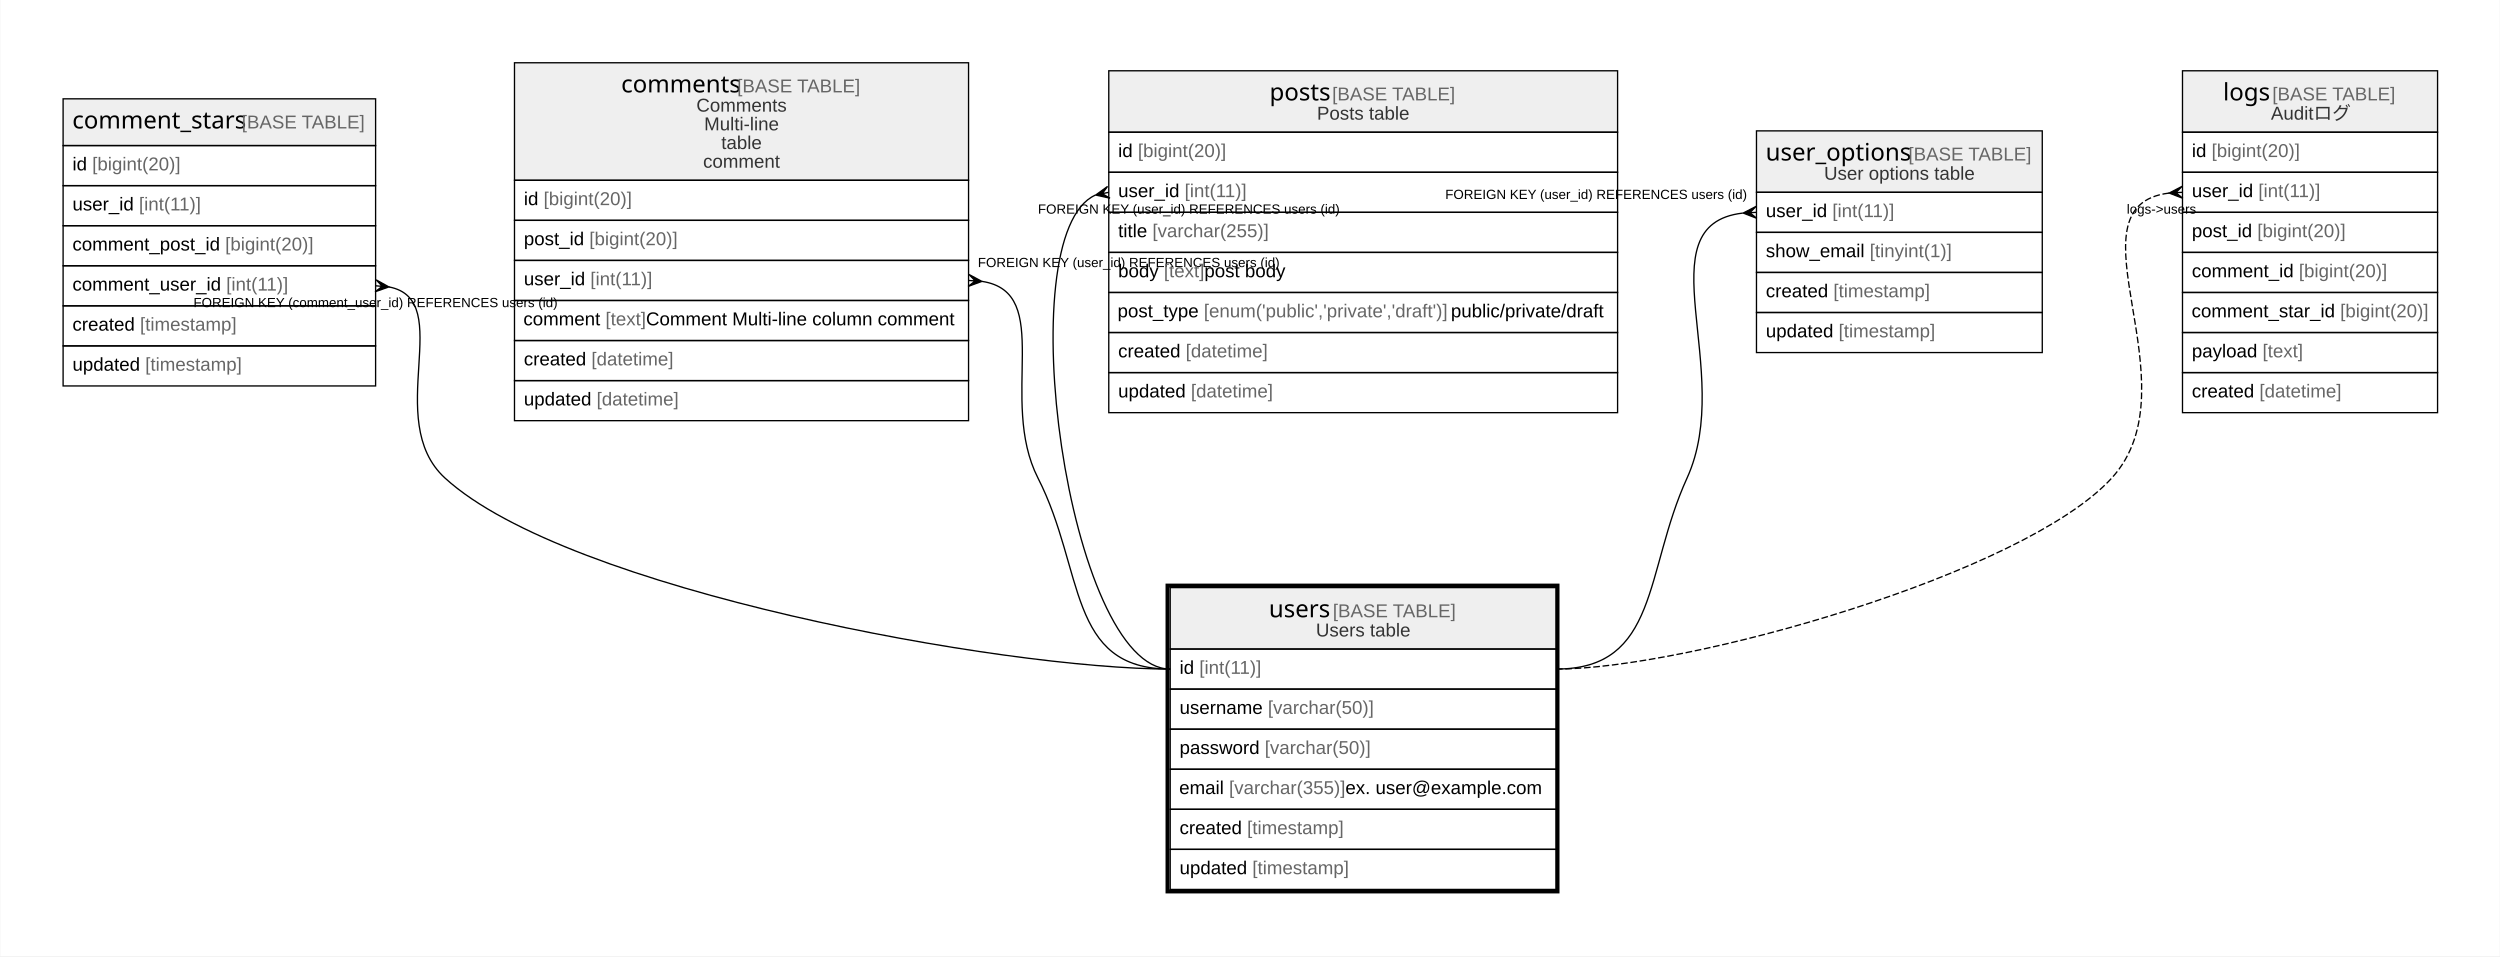
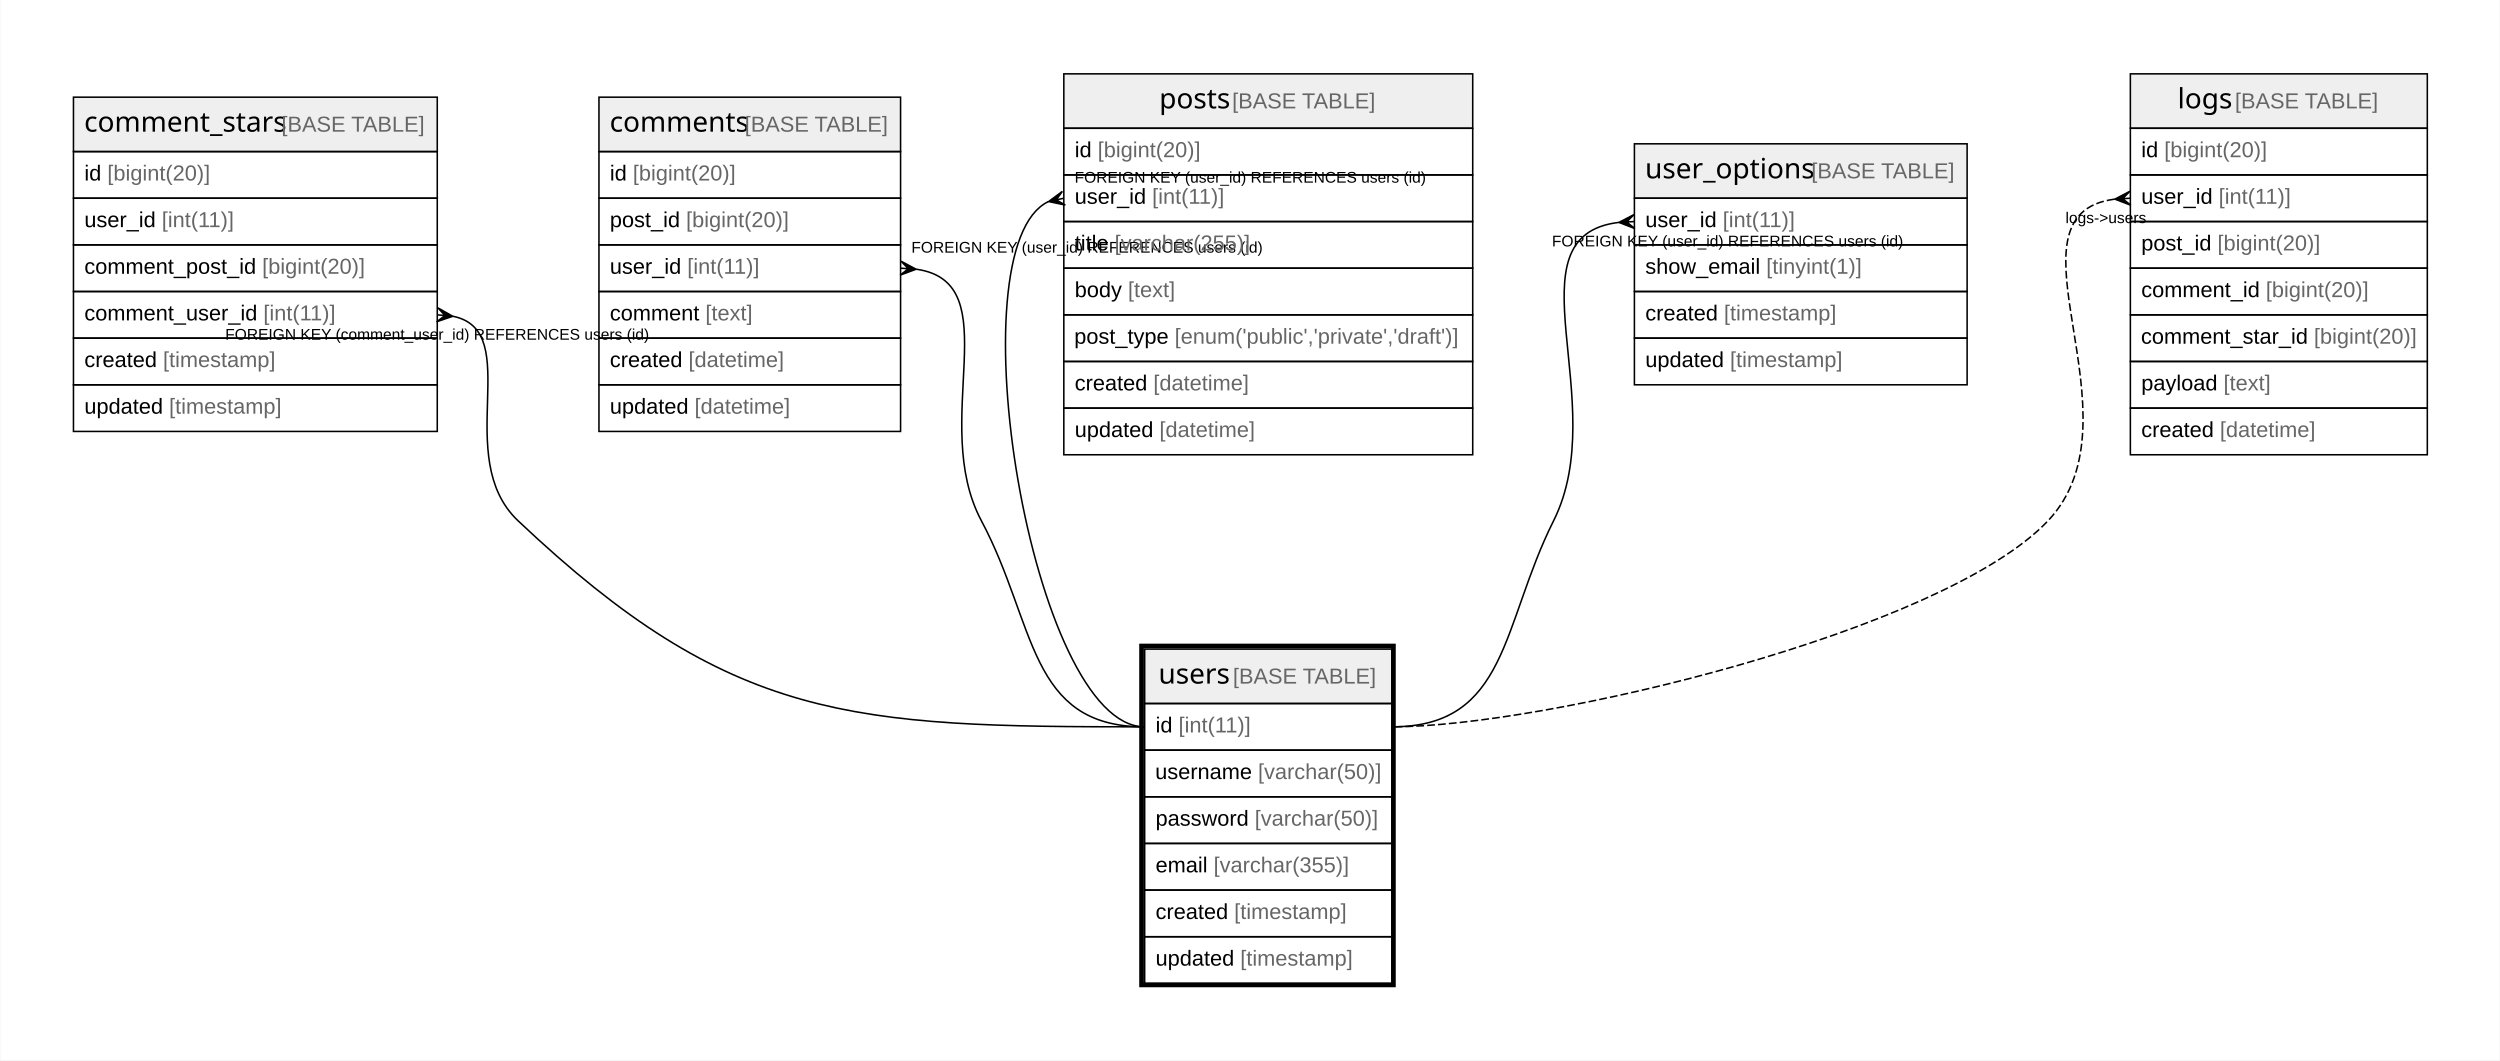
- <svg xmlns="http://www.w3.org/2000/svg" width="1872pt" height="716pt" viewBox="0.00 0.00 1871.50 716.00">
-   <g id="graph0" class="graph" transform="scale(1 1) rotate(0) translate(4 712)">
-     <polygon fill="#ffffff" stroke="transparent" points="-4,4 -4,-712 1867.5,-712 1867.5,4 -4,4" />
+ <svg xmlns="http://www.w3.org/2000/svg" width="1608pt" height="682pt" viewBox="0.00 0.00 1607.50 682.00">
+   <g id="graph0" class="graph" transform="scale(1 1) rotate(0) translate(4 678)">
+     <polygon fill="#ffffff" stroke="transparent" points="-4,4 -4,-678 1603.5,-678 1603.5,4 -4,4" />
    <g id="node1" class="node">
-       <polygon fill="#efefef" stroke="transparent" points="872,-226 872,-272 1161,-272 1161,-226 872,-226" />
-       <polygon fill="none" stroke="#000000" points="872,-226 872,-272 1161,-272 1161,-226 872,-226" />
-       <text text-anchor="start" x="945.871" y="-249.8" font-family="Arial Bold" font-size="18.00" fill="#000000">users</text>
-       <text text-anchor="start" x="989.875" y="-249.8" font-family="Arial" font-size="14.00" fill="#000000"> </text>
-       <text text-anchor="start" x="993.766" y="-249.8" font-family="Arial" font-size="14.00" fill="#666666">[BASE TABLE]</text>
-       <text text-anchor="start" x="981.107" y="-235.4" font-family="Arial" font-size="14.00" fill="#333333">Users table</text>
-       <polygon fill="none" stroke="#000000" points="872,-196 872,-226 1161,-226 1161,-196 872,-196" />
-       <text text-anchor="start" x="879" y="-207.4" font-family="Arial" font-size="14.00" fill="#000000">id </text>
-       <text text-anchor="start" x="893.78" y="-207.4" font-family="Arial" font-size="14.00" fill="#666666">[int(11)]</text>
-       <polygon fill="none" stroke="#000000" points="872,-166 872,-196 1161,-196 1161,-166 872,-166" />
-       <text text-anchor="start" x="879" y="-177.4" font-family="Arial" font-size="14.00" fill="#000000">username </text>
-       <text text-anchor="start" x="945.125" y="-177.4" font-family="Arial" font-size="14.00" fill="#666666">[varchar(50)]</text>
-       <polygon fill="none" stroke="#000000" points="872,-136 872,-166 1161,-166 1161,-136 872,-136" />
-       <text text-anchor="start" x="879" y="-147.4" font-family="Arial" font-size="14.00" fill="#000000">password </text>
-       <text text-anchor="start" x="942.788" y="-147.4" font-family="Arial" font-size="14.00" fill="#666666">[varchar(50)]</text>
-       <polygon fill="none" stroke="#000000" points="872,-106 872,-136 1161,-136 1161,-106 872,-106" />
-       <text text-anchor="start" x="878.716" y="-117.4" font-family="Arial" font-size="14.00" fill="#000000">email </text>
-       <text text-anchor="start" x="916.045" y="-117.4" font-family="Arial" font-size="14.00" fill="#666666">[varchar(355)]</text>
-       <text text-anchor="start" x="1003.164" y="-117.4" font-family="Arial" font-size="14.00" fill="#000000"> ex. user@example.com</text>
-       <polygon fill="none" stroke="#000000" points="872,-76 872,-106 1161,-106 1161,-76 872,-76" />
-       <text text-anchor="start" x="879" y="-87.4" font-family="Arial" font-size="14.00" fill="#000000">created </text>
-       <text text-anchor="start" x="929.572" y="-87.4" font-family="Arial" font-size="14.00" fill="#666666">[timestamp]</text>
-       <polygon fill="none" stroke="#000000" points="872,-46 872,-76 1161,-76 1161,-46 872,-46" />
-       <text text-anchor="start" x="879" y="-57.4" font-family="Arial" font-size="14.00" fill="#000000">updated </text>
-       <text text-anchor="start" x="933.477" y="-57.4" font-family="Arial" font-size="14.00" fill="#666666">[timestamp]</text>
-       <polygon fill="none" stroke="#000000" stroke-width="3" points="870,-44.5 870,-273.5 1162,-273.5 1162,-44.5 870,-44.5" />
+       <polygon fill="#efefef" stroke="transparent" points="732,-225.5 732,-260.5 891,-260.5 891,-225.5 732,-225.5" />
+       <polygon fill="none" stroke="#000000" points="732,-225.5 732,-260.5 891,-260.5 891,-225.5 732,-225.5" />
+       <text text-anchor="start" x="740.871" y="-238.3" font-family="Arial Bold" font-size="18.00" fill="#000000">users</text>
+       <text text-anchor="start" x="784.875" y="-238.3" font-family="Arial" font-size="14.00" fill="#000000"> </text>
+       <text text-anchor="start" x="788.766" y="-238.3" font-family="Arial" font-size="14.00" fill="#666666">[BASE TABLE]</text>
+       <polygon fill="none" stroke="#000000" points="732,-195.5 732,-225.5 891,-225.5 891,-195.5 732,-195.5" />
+       <text text-anchor="start" x="739" y="-206.9" font-family="Arial" font-size="14.00" fill="#000000">id </text>
+       <text text-anchor="start" x="753.78" y="-206.9" font-family="Arial" font-size="14.00" fill="#666666">[int(11)]</text>
+       <polygon fill="none" stroke="#000000" points="732,-165.5 732,-195.5 891,-195.5 891,-165.5 732,-165.5" />
+       <text text-anchor="start" x="738.769" y="-176.9" font-family="Arial" font-size="14.00" fill="#000000">username </text>
+       <text text-anchor="start" x="804.894" y="-176.9" font-family="Arial" font-size="14.00" fill="#666666">[varchar(50)]</text>
+       <polygon fill="none" stroke="#000000" points="732,-135.5 732,-165.5 891,-165.5 891,-135.5 732,-135.5" />
+       <text text-anchor="start" x="739" y="-146.9" font-family="Arial" font-size="14.00" fill="#000000">password </text>
+       <text text-anchor="start" x="802.788" y="-146.9" font-family="Arial" font-size="14.00" fill="#666666">[varchar(50)]</text>
+       <polygon fill="none" stroke="#000000" points="732,-105.5 732,-135.5 891,-135.5 891,-105.5 732,-105.5" />
+       <text text-anchor="start" x="739" y="-116.9" font-family="Arial" font-size="14.00" fill="#000000">email </text>
+       <text text-anchor="start" x="776.33" y="-116.9" font-family="Arial" font-size="14.00" fill="#666666">[varchar(355)]</text>
+       <polygon fill="none" stroke="#000000" points="732,-75.5 732,-105.5 891,-105.5 891,-75.5 732,-75.5" />
+       <text text-anchor="start" x="739" y="-86.9" font-family="Arial" font-size="14.00" fill="#000000">created </text>
+       <text text-anchor="start" x="789.572" y="-86.9" font-family="Arial" font-size="14.00" fill="#666666">[timestamp]</text>
+       <polygon fill="none" stroke="#000000" points="732,-45.5 732,-75.5 891,-75.5 891,-45.5 732,-45.5" />
+       <text text-anchor="start" x="739" y="-56.9" font-family="Arial" font-size="14.00" fill="#000000">updated </text>
+       <text text-anchor="start" x="793.477" y="-56.9" font-family="Arial" font-size="14.00" fill="#666666">[timestamp]</text>
+       <polygon fill="none" stroke="#000000" stroke-width="3" points="730,-44.5 730,-262.5 892,-262.5 892,-44.5 730,-44.5" />
    </g>
    <g id="node2" class="node">
-       <polygon fill="#efefef" stroke="transparent" points="43,-603 43,-638 277,-638 277,-603 43,-603" />
-       <polygon fill="none" stroke="#000000" points="43,-603 43,-638 277,-638 277,-603 43,-603" />
-       <text text-anchor="start" x="49.867" y="-615.8" font-family="Arial Bold" font-size="18.00" fill="#000000">comment_stars</text>
-       <text text-anchor="start" x="172.879" y="-615.8" font-family="Arial" font-size="14.00" fill="#000000"> </text>
-       <text text-anchor="start" x="176.77" y="-615.8" font-family="Arial" font-size="14.00" fill="#666666">[BASE TABLE]</text>
-       <polygon fill="none" stroke="#000000" points="43,-573 43,-603 277,-603 277,-573 43,-573" />
-       <text text-anchor="start" x="50" y="-584.4" font-family="Arial" font-size="14.00" fill="#000000">id </text>
-       <text text-anchor="start" x="64.78" y="-584.4" font-family="Arial" font-size="14.00" fill="#666666">[bigint(20)]</text>
-       <polygon fill="none" stroke="#000000" points="43,-543 43,-573 277,-573 277,-543 43,-543" />
-       <text text-anchor="start" x="50" y="-554.4" font-family="Arial" font-size="14.00" fill="#000000">user_id </text>
-       <text text-anchor="start" x="99.788" y="-554.4" font-family="Arial" font-size="14.00" fill="#666666">[int(11)]</text>
-       <polygon fill="none" stroke="#000000" points="43,-513 43,-543 277,-543 277,-513 43,-513" />
-       <text text-anchor="start" x="50" y="-524.4" font-family="Arial" font-size="14.00" fill="#000000">comment_post_id </text>
-       <text text-anchor="start" x="164.36" y="-524.4" font-family="Arial" font-size="14.00" fill="#666666">[bigint(20)]</text>
-       <polygon fill="none" stroke="#000000" points="43,-483 43,-513 277,-513 277,-483 43,-483" />
-       <text text-anchor="start" x="50" y="-494.4" font-family="Arial" font-size="14.00" fill="#000000">comment_user_id </text>
-       <text text-anchor="start" x="165.13" y="-494.4" font-family="Arial" font-size="14.00" fill="#666666">[int(11)]</text>
-       <polygon fill="none" stroke="#000000" points="43,-453 43,-483 277,-483 277,-453 43,-453" />
-       <text text-anchor="start" x="50" y="-464.4" font-family="Arial" font-size="14.00" fill="#000000">created </text>
-       <text text-anchor="start" x="100.572" y="-464.4" font-family="Arial" font-size="14.00" fill="#666666">[timestamp]</text>
-       <polygon fill="none" stroke="#000000" points="43,-423 43,-453 277,-453 277,-423 43,-423" />
-       <text text-anchor="start" x="50" y="-434.4" font-family="Arial" font-size="14.00" fill="#000000">updated </text>
-       <text text-anchor="start" x="104.477" y="-434.4" font-family="Arial" font-size="14.00" fill="#666666">[timestamp]</text>
+       <polygon fill="#efefef" stroke="transparent" points="43,-580.5 43,-615.5 277,-615.5 277,-580.5 43,-580.5" />
+       <polygon fill="none" stroke="#000000" points="43,-580.5 43,-615.5 277,-615.5 277,-580.5 43,-580.5" />
+       <text text-anchor="start" x="49.867" y="-593.3" font-family="Arial Bold" font-size="18.00" fill="#000000">comment_stars</text>
+       <text text-anchor="start" x="172.879" y="-593.3" font-family="Arial" font-size="14.00" fill="#000000"> </text>
+       <text text-anchor="start" x="176.77" y="-593.3" font-family="Arial" font-size="14.00" fill="#666666">[BASE TABLE]</text>
+       <polygon fill="none" stroke="#000000" points="43,-550.5 43,-580.5 277,-580.5 277,-550.5 43,-550.5" />
+       <text text-anchor="start" x="50" y="-561.9" font-family="Arial" font-size="14.00" fill="#000000">id </text>
+       <text text-anchor="start" x="64.78" y="-561.9" font-family="Arial" font-size="14.00" fill="#666666">[bigint(20)]</text>
+       <polygon fill="none" stroke="#000000" points="43,-520.5 43,-550.5 277,-550.5 277,-520.5 43,-520.5" />
+       <text text-anchor="start" x="50" y="-531.9" font-family="Arial" font-size="14.00" fill="#000000">user_id </text>
+       <text text-anchor="start" x="99.788" y="-531.9" font-family="Arial" font-size="14.00" fill="#666666">[int(11)]</text>
+       <polygon fill="none" stroke="#000000" points="43,-490.5 43,-520.5 277,-520.5 277,-490.5 43,-490.5" />
+       <text text-anchor="start" x="50" y="-501.9" font-family="Arial" font-size="14.00" fill="#000000">comment_post_id </text>
+       <text text-anchor="start" x="164.36" y="-501.9" font-family="Arial" font-size="14.00" fill="#666666">[bigint(20)]</text>
+       <polygon fill="none" stroke="#000000" points="43,-460.5 43,-490.5 277,-490.5 277,-460.5 43,-460.5" />
+       <text text-anchor="start" x="50" y="-471.9" font-family="Arial" font-size="14.00" fill="#000000">comment_user_id </text>
+       <text text-anchor="start" x="165.13" y="-471.9" font-family="Arial" font-size="14.00" fill="#666666">[int(11)]</text>
+       <polygon fill="none" stroke="#000000" points="43,-430.5 43,-460.5 277,-460.5 277,-430.5 43,-430.5" />
+       <text text-anchor="start" x="50" y="-441.9" font-family="Arial" font-size="14.00" fill="#000000">created </text>
+       <text text-anchor="start" x="100.572" y="-441.9" font-family="Arial" font-size="14.00" fill="#666666">[timestamp]</text>
+       <polygon fill="none" stroke="#000000" points="43,-400.5 43,-430.5 277,-430.5 277,-400.5 43,-400.5" />
+       <text text-anchor="start" x="50" y="-411.9" font-family="Arial" font-size="14.00" fill="#000000">updated </text>
+       <text text-anchor="start" x="104.477" y="-411.9" font-family="Arial" font-size="14.00" fill="#666666">[timestamp]</text>
    </g>
    <g id="edge1" class="edge">
-       <path fill="none" stroke="#000000" d="M287,-497.145C338.147,-487.429 281.537,-397.415 329,-354 421.073,-269.781 747.219,-211 872,-211" />
-       <polygon fill="#000000" stroke="#000000" points="286.964,-497.148 276.616,-493.516 281.982,-497.574 277,-498 277,-498 277,-498 281.982,-497.574 277.384,-502.484 286.964,-497.148 286.964,-497.148" />
-       <text text-anchor="start" x="140.608" y="-482" font-family="Arial" font-size="10.00" fill="#000000">FOREIGN KEY (comment_user_id) REFERENCES users (id)</text>
+       <path fill="none" stroke="#000000" d="M287.215,-474.551C333.709,-464.884 285.809,-383.824 329,-343 466.022,-213.487 543.456,-210.5 732,-210.5" />
+       <polygon fill="#000000" stroke="#000000" points="286.957,-474.575 276.584,-471.019 281.978,-475.037 277,-475.5 277,-475.5 277,-475.5 281.978,-475.037 277.416,-479.981 286.957,-474.575 286.957,-474.575" />
+       <text text-anchor="start" x="140.608" y="-459.5" font-family="Arial" font-size="10.00" fill="#000000">FOREIGN KEY (comment_user_id) REFERENCES users (id)</text>
    </g>
    <g id="node3" class="node">
-       <polygon fill="#efefef" stroke="transparent" points="381,-577 381,-665 721,-665 721,-577 381,-577" />
-       <polygon fill="none" stroke="#000000" points="381,-577 381,-665 721,-665 721,-577 381,-577" />
-       <text text-anchor="start" x="460.87" y="-642.8" font-family="Arial Bold" font-size="18.00" fill="#000000">comments</text>
-       <text text-anchor="start" x="543.876" y="-642.8" font-family="Arial" font-size="14.00" fill="#000000"> </text>
-       <text text-anchor="start" x="547.766" y="-642.8" font-family="Arial" font-size="14.00" fill="#666666">[BASE TABLE]</text>
-       <text text-anchor="start" x="517.167" y="-628.4" font-family="Arial" font-size="14.00" fill="#333333">Comments</text>
-       <text text-anchor="start" x="523.007" y="-614.4" font-family="Arial" font-size="14.00" fill="#333333">Multi-line</text>
-       <text text-anchor="start" x="535.827" y="-600.4" font-family="Arial" font-size="14.00" fill="#333333">table</text>
-       <text text-anchor="start" x="522.22" y="-586.4" font-family="Arial" font-size="14.00" fill="#333333">comment</text>
-       <polygon fill="none" stroke="#000000" points="381,-547 381,-577 721,-577 721,-547 381,-547" />
-       <text text-anchor="start" x="388" y="-558.4" font-family="Arial" font-size="14.00" fill="#000000">id </text>
-       <text text-anchor="start" x="402.78" y="-558.4" font-family="Arial" font-size="14.00" fill="#666666">[bigint(20)]</text>
-       <polygon fill="none" stroke="#000000" points="381,-517 381,-547 721,-547 721,-517 381,-517" />
-       <text text-anchor="start" x="388" y="-528.4" font-family="Arial" font-size="14.00" fill="#000000">post_id </text>
-       <text text-anchor="start" x="437.018" y="-528.4" font-family="Arial" font-size="14.00" fill="#666666">[bigint(20)]</text>
-       <polygon fill="none" stroke="#000000" points="381,-487 381,-517 721,-517 721,-487 381,-487" />
-       <text text-anchor="start" x="388" y="-498.4" font-family="Arial" font-size="14.00" fill="#000000">user_id </text>
-       <text text-anchor="start" x="437.788" y="-498.4" font-family="Arial" font-size="14.00" fill="#666666">[int(11)]</text>
-       <polygon fill="none" stroke="#000000" points="381,-457 381,-487 721,-487 721,-457 381,-457" />
-       <text text-anchor="start" x="387.658" y="-468.4" font-family="Arial" font-size="14.00" fill="#000000">comment </text>
-       <text text-anchor="start" x="449.108" y="-468.4" font-family="Arial" font-size="14.00" fill="#666666">[text]</text>
-       <text text-anchor="start" x="479.453" y="-468.4" font-family="Arial" font-size="14.00" fill="#000000"> Comment Multi-line column comment</text>
-       <polygon fill="none" stroke="#000000" points="381,-427 381,-457 721,-457 721,-427 381,-427" />
-       <text text-anchor="start" x="388" y="-438.4" font-family="Arial" font-size="14.00" fill="#000000">created </text>
-       <text text-anchor="start" x="438.572" y="-438.4" font-family="Arial" font-size="14.00" fill="#666666">[datetime]</text>
-       <polygon fill="none" stroke="#000000" points="381,-397 381,-427 721,-427 721,-397 381,-397" />
-       <text text-anchor="start" x="388" y="-408.4" font-family="Arial" font-size="14.00" fill="#000000">updated </text>
-       <text text-anchor="start" x="442.477" y="-408.4" font-family="Arial" font-size="14.00" fill="#666666">[datetime]</text>
+       <polygon fill="#efefef" stroke="transparent" points="381,-580.5 381,-615.5 575,-615.5 575,-580.5 381,-580.5" />
+       <polygon fill="none" stroke="#000000" points="381,-580.5 381,-615.5 575,-615.5 575,-580.5 381,-580.5" />
+       <text text-anchor="start" x="387.87" y="-593.3" font-family="Arial Bold" font-size="18.00" fill="#000000">comments</text>
+       <text text-anchor="start" x="470.876" y="-593.3" font-family="Arial" font-size="14.00" fill="#000000"> </text>
+       <text text-anchor="start" x="474.766" y="-593.3" font-family="Arial" font-size="14.00" fill="#666666">[BASE TABLE]</text>
+       <polygon fill="none" stroke="#000000" points="381,-550.5 381,-580.5 575,-580.5 575,-550.5 381,-550.5" />
+       <text text-anchor="start" x="388" y="-561.9" font-family="Arial" font-size="14.00" fill="#000000">id </text>
+       <text text-anchor="start" x="402.78" y="-561.9" font-family="Arial" font-size="14.00" fill="#666666">[bigint(20)]</text>
+       <polygon fill="none" stroke="#000000" points="381,-520.5 381,-550.5 575,-550.5 575,-520.5 381,-520.5" />
+       <text text-anchor="start" x="388" y="-531.9" font-family="Arial" font-size="14.00" fill="#000000">post_id </text>
+       <text text-anchor="start" x="437.018" y="-531.9" font-family="Arial" font-size="14.00" fill="#666666">[bigint(20)]</text>
+       <polygon fill="none" stroke="#000000" points="381,-490.5 381,-520.5 575,-520.5 575,-490.5 381,-490.5" />
+       <text text-anchor="start" x="388" y="-501.9" font-family="Arial" font-size="14.00" fill="#000000">user_id </text>
+       <text text-anchor="start" x="437.788" y="-501.9" font-family="Arial" font-size="14.00" fill="#666666">[int(11)]</text>
+       <polygon fill="none" stroke="#000000" points="381,-460.5 381,-490.5 575,-490.5 575,-460.5 381,-460.5" />
+       <text text-anchor="start" x="388" y="-471.9" font-family="Arial" font-size="14.00" fill="#000000">comment </text>
+       <text text-anchor="start" x="449.45" y="-471.9" font-family="Arial" font-size="14.00" fill="#666666">[text]</text>
+       <polygon fill="none" stroke="#000000" points="381,-430.5 381,-460.5 575,-460.5 575,-430.5 381,-430.5" />
+       <text text-anchor="start" x="388" y="-441.9" font-family="Arial" font-size="14.00" fill="#000000">created </text>
+       <text text-anchor="start" x="438.572" y="-441.9" font-family="Arial" font-size="14.00" fill="#666666">[datetime]</text>
+       <polygon fill="none" stroke="#000000" points="381,-400.5 381,-430.5 575,-430.5 575,-400.5 381,-400.5" />
+       <text text-anchor="start" x="388" y="-411.9" font-family="Arial" font-size="14.00" fill="#000000">updated </text>
+       <text text-anchor="start" x="442.477" y="-411.9" font-family="Arial" font-size="14.00" fill="#666666">[datetime]</text>
    </g>
    <g id="edge2" class="edge">
-       <path fill="none" stroke="#000000" d="M731.065,-501.3C785.735,-493.007 742.989,-412.831 773,-354 808.126,-285.142 794.7,-211 872,-211" />
-       <polygon fill="#000000" stroke="#000000" points="730.976,-501.306 720.688,-497.511 725.988,-501.653 721,-502 721,-502 721,-502 725.988,-501.653 721.312,-506.489 730.976,-501.306 730.976,-501.306" />
-       <text text-anchor="start" x="727.945" y="-512" font-family="Arial" font-size="10.00" fill="#000000">FOREIGN KEY (user_id) REFERENCES users (id)</text>
+       <path fill="none" stroke="#000000" d="M585.167,-504.831C645.245,-496.233 593.061,-406.643 627,-343 662.356,-276.7 656.862,-210.5 732,-210.5" />
+       <polygon fill="#000000" stroke="#000000" points="584.978,-504.843 574.704,-501.01 579.989,-505.171 575,-505.5 575,-505.5 575,-505.5 579.989,-505.171 575.296,-509.99 584.978,-504.843 584.978,-504.843" />
+       <text text-anchor="start" x="581.945" y="-515.5" font-family="Arial" font-size="10.00" fill="#000000">FOREIGN KEY (user_id) REFERENCES users (id)</text>
    </g>
    <g id="node4" class="node">
-       <polygon fill="#efefef" stroke="transparent" points="826,-613 826,-659 1207,-659 1207,-613 826,-613" />
-       <polygon fill="none" stroke="#000000" points="826,-613 826,-659 1207,-659 1207,-613 826,-613" />
-       <text text-anchor="start" x="946.366" y="-636.8" font-family="Arial Bold" font-size="18.00" fill="#000000">posts</text>
-       <text text-anchor="start" x="989.38" y="-636.8" font-family="Arial" font-size="14.00" fill="#000000"> </text>
-       <text text-anchor="start" x="993.271" y="-636.8" font-family="Arial" font-size="14.00" fill="#666666">[BASE TABLE]</text>
-       <text text-anchor="start" x="981.877" y="-622.4" font-family="Arial" font-size="14.00" fill="#333333">Posts table</text>
-       <polygon fill="none" stroke="#000000" points="826,-583 826,-613 1207,-613 1207,-583 826,-583" />
-       <text text-anchor="start" x="833" y="-594.4" font-family="Arial" font-size="14.00" fill="#000000">id </text>
-       <text text-anchor="start" x="847.78" y="-594.4" font-family="Arial" font-size="14.00" fill="#666666">[bigint(20)]</text>
-       <polygon fill="none" stroke="#000000" points="826,-553 826,-583 1207,-583 1207,-553 826,-553" />
-       <text text-anchor="start" x="833" y="-564.4" font-family="Arial" font-size="14.00" fill="#000000">user_id </text>
-       <text text-anchor="start" x="882.788" y="-564.4" font-family="Arial" font-size="14.00" fill="#666666">[int(11)]</text>
-       <polygon fill="none" stroke="#000000" points="826,-523 826,-553 1207,-553 1207,-523 826,-523" />
-       <text text-anchor="start" x="833" y="-534.4" font-family="Arial" font-size="14.00" fill="#000000">title </text>
-       <text text-anchor="start" x="858.668" y="-534.4" font-family="Arial" font-size="14.00" fill="#666666">[varchar(255)]</text>
-       <polygon fill="none" stroke="#000000" points="826,-493 826,-523 1207,-523 1207,-493 826,-493" />
-       <text text-anchor="start" x="833" y="-504.4" font-family="Arial" font-size="14.00" fill="#000000">body </text>
-       <text text-anchor="start" x="867.238" y="-504.4" font-family="Arial" font-size="14.00" fill="#666666">[text]</text>
-       <text text-anchor="start" x="897.583" y="-504.4" font-family="Arial" font-size="14.00" fill="#000000"> post body</text>
-       <polygon fill="none" stroke="#000000" points="826,-463 826,-493 1207,-493 1207,-463 826,-463" />
-       <text text-anchor="start" x="832.574" y="-474.4" font-family="Arial" font-size="14.00" fill="#000000">post_type </text>
-       <text text-anchor="start" x="897.159" y="-474.4" font-family="Arial" font-size="14.00" fill="#666666">[enum('public','private','draft')]</text>
-       <text text-anchor="start" x="1082.18" y="-474.4" font-family="Arial" font-size="14.00" fill="#000000"> public/private/draft</text>
-       <polygon fill="none" stroke="#000000" points="826,-433 826,-463 1207,-463 1207,-433 826,-433" />
-       <text text-anchor="start" x="833" y="-444.4" font-family="Arial" font-size="14.00" fill="#000000">created </text>
-       <text text-anchor="start" x="883.572" y="-444.4" font-family="Arial" font-size="14.00" fill="#666666">[datetime]</text>
-       <polygon fill="none" stroke="#000000" points="826,-403 826,-433 1207,-433 1207,-403 826,-403" />
-       <text text-anchor="start" x="833" y="-414.4" font-family="Arial" font-size="14.00" fill="#000000">updated </text>
-       <text text-anchor="start" x="887.477" y="-414.4" font-family="Arial" font-size="14.00" fill="#666666">[datetime]</text>
+       <polygon fill="#efefef" stroke="transparent" points="680,-595.5 680,-630.5 943,-630.5 943,-595.5 680,-595.5" />
+       <polygon fill="none" stroke="#000000" points="680,-595.5 680,-630.5 943,-630.5 943,-595.5 680,-595.5" />
+       <text text-anchor="start" x="741.366" y="-608.3" font-family="Arial Bold" font-size="18.00" fill="#000000">posts</text>
+       <text text-anchor="start" x="784.38" y="-608.3" font-family="Arial" font-size="14.00" fill="#000000"> </text>
+       <text text-anchor="start" x="788.271" y="-608.3" font-family="Arial" font-size="14.00" fill="#666666">[BASE TABLE]</text>
+       <polygon fill="none" stroke="#000000" points="680,-565.5 680,-595.5 943,-595.5 943,-565.5 680,-565.5" />
+       <text text-anchor="start" x="687" y="-576.9" font-family="Arial" font-size="14.00" fill="#000000">id </text>
+       <text text-anchor="start" x="701.78" y="-576.9" font-family="Arial" font-size="14.00" fill="#666666">[bigint(20)]</text>
+       <polygon fill="none" stroke="#000000" points="680,-535.5 680,-565.5 943,-565.5 943,-535.5 680,-535.5" />
+       <text text-anchor="start" x="687" y="-546.9" font-family="Arial" font-size="14.00" fill="#000000">user_id </text>
+       <text text-anchor="start" x="736.788" y="-546.9" font-family="Arial" font-size="14.00" fill="#666666">[int(11)]</text>
+       <polygon fill="none" stroke="#000000" points="680,-505.5 680,-535.5 943,-535.5 943,-505.5 680,-505.5" />
+       <text text-anchor="start" x="687" y="-516.9" font-family="Arial" font-size="14.00" fill="#000000">title </text>
+       <text text-anchor="start" x="712.668" y="-516.9" font-family="Arial" font-size="14.00" fill="#666666">[varchar(255)]</text>
+       <polygon fill="none" stroke="#000000" points="680,-475.5 680,-505.5 943,-505.5 943,-475.5 680,-475.5" />
+       <text text-anchor="start" x="687" y="-486.9" font-family="Arial" font-size="14.00" fill="#000000">body </text>
+       <text text-anchor="start" x="721.238" y="-486.9" font-family="Arial" font-size="14.00" fill="#666666">[text]</text>
+       <polygon fill="none" stroke="#000000" points="680,-445.5 680,-475.5 943,-475.5 943,-445.5 680,-445.5" />
+       <text text-anchor="start" x="686.697" y="-456.9" font-family="Arial" font-size="14.00" fill="#000000">post_type </text>
+       <text text-anchor="start" x="751.282" y="-456.9" font-family="Arial" font-size="14.00" fill="#666666">[enum('public','private','draft')]</text>
+       <polygon fill="none" stroke="#000000" points="680,-415.5 680,-445.5 943,-445.5 943,-415.5 680,-415.5" />
+       <text text-anchor="start" x="687" y="-426.9" font-family="Arial" font-size="14.00" fill="#000000">created </text>
+       <text text-anchor="start" x="737.572" y="-426.9" font-family="Arial" font-size="14.00" fill="#666666">[datetime]</text>
+       <polygon fill="none" stroke="#000000" points="680,-385.5 680,-415.5 943,-415.5 943,-385.5 680,-385.5" />
+       <text text-anchor="start" x="687" y="-396.9" font-family="Arial" font-size="14.00" fill="#000000">updated </text>
+       <text text-anchor="start" x="741.477" y="-396.9" font-family="Arial" font-size="14.00" fill="#666666">[datetime]</text>
    </g>
    <g id="edge3" class="edge">
-       <path fill="none" stroke="#000000" d="M815.975,-565.904C750.212,-536.646 795.604,-211 872,-211" />
-       <polygon fill="#000000" stroke="#000000" points="816.212,-565.953 825.079,-572.405 821.106,-566.976 826,-568 826,-568 826,-568 821.106,-566.976 826.921,-563.595 816.212,-565.953 816.212,-565.953" />
-       <text text-anchor="start" x="772.945" y="-552" font-family="Arial" font-size="10.00" fill="#000000">FOREIGN KEY (user_id) REFERENCES users (id)</text>
+       <path fill="none" stroke="#000000" d="M670.087,-548.329C608.495,-519.372 659.149,-210.5 732,-210.5" />
+       <polygon fill="#000000" stroke="#000000" points="670.232,-548.36 679.037,-554.896 675.116,-549.43 680,-550.5 680,-550.5 680,-550.5 675.116,-549.43 680.963,-546.104 670.232,-548.36 670.232,-548.36" />
+       <text text-anchor="start" x="686.945" y="-560.5" font-family="Arial" font-size="10.00" fill="#000000">FOREIGN KEY (user_id) REFERENCES users (id)</text>
    </g>
    <g id="node5" class="node">
-       <polygon fill="#efefef" stroke="transparent" points="1311,-568 1311,-614 1525,-614 1525,-568 1311,-568" />
-       <polygon fill="none" stroke="#000000" points="1311,-568 1311,-614 1525,-614 1525,-568 1311,-568" />
-       <text text-anchor="start" x="1317.857" y="-591.8" font-family="Arial Bold" font-size="18.00" fill="#000000">user_options</text>
-       <text text-anchor="start" x="1420.889" y="-591.8" font-family="Arial" font-size="14.00" fill="#000000"> </text>
-       <text text-anchor="start" x="1424.78" y="-591.8" font-family="Arial" font-size="14.00" fill="#666666">[BASE TABLE]</text>
-       <text text-anchor="start" x="1361.598" y="-577.4" font-family="Arial" font-size="14.00" fill="#333333">User options table</text>
-       <polygon fill="none" stroke="#000000" points="1311,-538 1311,-568 1525,-568 1525,-538 1311,-538" />
-       <text text-anchor="start" x="1318" y="-549.4" font-family="Arial" font-size="14.00" fill="#000000">user_id </text>
-       <text text-anchor="start" x="1367.788" y="-549.4" font-family="Arial" font-size="14.00" fill="#666666">[int(11)]</text>
-       <polygon fill="none" stroke="#000000" points="1311,-508 1311,-538 1525,-538 1525,-508 1311,-508" />
-       <text text-anchor="start" x="1318" y="-519.4" font-family="Arial" font-size="14.00" fill="#000000">show_email </text>
-       <text text-anchor="start" x="1395.784" y="-519.4" font-family="Arial" font-size="14.00" fill="#666666">[tinyint(1)]</text>
-       <polygon fill="none" stroke="#000000" points="1311,-478 1311,-508 1525,-508 1525,-478 1311,-478" />
-       <text text-anchor="start" x="1318" y="-489.4" font-family="Arial" font-size="14.00" fill="#000000">created </text>
-       <text text-anchor="start" x="1368.572" y="-489.4" font-family="Arial" font-size="14.00" fill="#666666">[timestamp]</text>
-       <polygon fill="none" stroke="#000000" points="1311,-448 1311,-478 1525,-478 1525,-448 1311,-448" />
-       <text text-anchor="start" x="1318" y="-459.4" font-family="Arial" font-size="14.00" fill="#000000">updated </text>
-       <text text-anchor="start" x="1372.477" y="-459.4" font-family="Arial" font-size="14.00" fill="#666666">[timestamp]</text>
+       <polygon fill="#efefef" stroke="transparent" points="1047,-550.5 1047,-585.5 1261,-585.5 1261,-550.5 1047,-550.5" />
+       <polygon fill="none" stroke="#000000" points="1047,-550.5 1047,-585.5 1261,-585.5 1261,-550.5 1047,-550.5" />
+       <text text-anchor="start" x="1053.857" y="-563.3" font-family="Arial Bold" font-size="18.00" fill="#000000">user_options</text>
+       <text text-anchor="start" x="1156.889" y="-563.3" font-family="Arial" font-size="14.00" fill="#000000"> </text>
+       <text text-anchor="start" x="1160.78" y="-563.3" font-family="Arial" font-size="14.00" fill="#666666">[BASE TABLE]</text>
+       <polygon fill="none" stroke="#000000" points="1047,-520.5 1047,-550.5 1261,-550.5 1261,-520.5 1047,-520.5" />
+       <text text-anchor="start" x="1054" y="-531.9" font-family="Arial" font-size="14.00" fill="#000000">user_id </text>
+       <text text-anchor="start" x="1103.788" y="-531.9" font-family="Arial" font-size="14.00" fill="#666666">[int(11)]</text>
+       <polygon fill="none" stroke="#000000" points="1047,-490.5 1047,-520.5 1261,-520.5 1261,-490.5 1047,-490.5" />
+       <text text-anchor="start" x="1054" y="-501.9" font-family="Arial" font-size="14.00" fill="#000000">show_email </text>
+       <text text-anchor="start" x="1131.784" y="-501.9" font-family="Arial" font-size="14.00" fill="#666666">[tinyint(1)]</text>
+       <polygon fill="none" stroke="#000000" points="1047,-460.5 1047,-490.5 1261,-490.5 1261,-460.5 1047,-460.5" />
+       <text text-anchor="start" x="1054" y="-471.9" font-family="Arial" font-size="14.00" fill="#000000">created </text>
+       <text text-anchor="start" x="1104.572" y="-471.9" font-family="Arial" font-size="14.00" fill="#666666">[timestamp]</text>
+       <polygon fill="none" stroke="#000000" points="1047,-430.5 1047,-460.5 1261,-460.5 1261,-430.5 1047,-430.5" />
+       <text text-anchor="start" x="1054" y="-441.9" font-family="Arial" font-size="14.00" fill="#000000">updated </text>
+       <text text-anchor="start" x="1108.477" y="-441.9" font-family="Arial" font-size="14.00" fill="#666666">[timestamp]</text>
    </g>
    <g id="edge4" class="edge">
-       <path fill="none" stroke="#000000" d="M1300.584,-552.426C1225.739,-543.553 1295.401,-433.75 1259,-354 1227.007,-283.908 1238.048,-211 1161,-211" />
-       <polygon fill="#000000" stroke="#000000" points="1301.015,-552.449 1310.752,-557.493 1306.008,-552.725 1311,-553 1311,-553 1311,-553 1306.008,-552.725 1311.248,-548.507 1301.015,-552.449 1301.015,-552.449" />
-       <text text-anchor="start" x="1077.945" y="-563" font-family="Arial" font-size="10.00" fill="#000000">FOREIGN KEY (user_id) REFERENCES users (id)</text>
+       <path fill="none" stroke="#000000" d="M1036.908,-534.938C964.444,-526.265 1033.084,-418.977 995,-343 961.453,-276.075 965.862,-210.5 891,-210.5" />
+       <polygon fill="#000000" stroke="#000000" points="1037.015,-534.944 1046.75,-539.993 1042.008,-535.222 1047,-535.5 1047,-535.5 1047,-535.5 1042.008,-535.222 1047.25,-531.007 1037.015,-534.944 1037.015,-534.944" />
+       <text text-anchor="start" x="993.945" y="-519.5" font-family="Arial" font-size="10.00" fill="#000000">FOREIGN KEY (user_id) REFERENCES users (id)</text>
    </g>
    <g id="node6" class="node">
-       <polygon fill="#efefef" stroke="transparent" points="1630,-613 1630,-659 1821,-659 1821,-613 1630,-613" />
-       <polygon fill="none" stroke="#000000" points="1630,-613 1630,-659 1821,-659 1821,-613 1630,-613" />
-       <text text-anchor="start" x="1660.37" y="-636.8" font-family="Arial Bold" font-size="18.00" fill="#000000">logs</text>
-       <text text-anchor="start" x="1693.376" y="-636.8" font-family="Arial" font-size="14.00" fill="#000000"> </text>
-       <text text-anchor="start" x="1697.267" y="-636.8" font-family="Arial" font-size="14.00" fill="#666666">[BASE TABLE]</text>
-       <text text-anchor="start" x="1696.206" y="-622.4" font-family="Arial" font-size="14.00" fill="#333333">Auditログ</text>
-       <polygon fill="none" stroke="#000000" points="1630,-583 1630,-613 1821,-613 1821,-583 1630,-583" />
-       <text text-anchor="start" x="1637" y="-594.4" font-family="Arial" font-size="14.00" fill="#000000">id </text>
-       <text text-anchor="start" x="1651.78" y="-594.4" font-family="Arial" font-size="14.00" fill="#666666">[bigint(20)]</text>
-       <polygon fill="none" stroke="#000000" points="1630,-553 1630,-583 1821,-583 1821,-553 1630,-553" />
-       <text text-anchor="start" x="1637" y="-564.4" font-family="Arial" font-size="14.00" fill="#000000">user_id </text>
-       <text text-anchor="start" x="1686.788" y="-564.4" font-family="Arial" font-size="14.00" fill="#666666">[int(11)]</text>
-       <polygon fill="none" stroke="#000000" points="1630,-523 1630,-553 1821,-553 1821,-523 1630,-523" />
-       <text text-anchor="start" x="1637" y="-534.4" font-family="Arial" font-size="14.00" fill="#000000">post_id </text>
-       <text text-anchor="start" x="1686.018" y="-534.4" font-family="Arial" font-size="14.00" fill="#666666">[bigint(20)]</text>
-       <polygon fill="none" stroke="#000000" points="1630,-493 1630,-523 1821,-523 1821,-493 1630,-493" />
-       <text text-anchor="start" x="1637" y="-504.4" font-family="Arial" font-size="14.00" fill="#000000">comment_id </text>
-       <text text-anchor="start" x="1717.122" y="-504.4" font-family="Arial" font-size="14.00" fill="#666666">[bigint(20)]</text>
-       <polygon fill="none" stroke="#000000" points="1630,-463 1630,-493 1821,-493 1821,-463 1630,-463" />
-       <text text-anchor="start" x="1636.821" y="-474.4" font-family="Arial" font-size="14.00" fill="#000000">comment_star_id </text>
-       <text text-anchor="start" x="1748.06" y="-474.4" font-family="Arial" font-size="14.00" fill="#666666">[bigint(20)]</text>
-       <polygon fill="none" stroke="#000000" points="1630,-433 1630,-463 1821,-463 1821,-433 1630,-433" />
-       <text text-anchor="start" x="1637" y="-444.4" font-family="Arial" font-size="14.00" fill="#000000">payload </text>
-       <text text-anchor="start" x="1689.91" y="-444.4" font-family="Arial" font-size="14.00" fill="#666666">[text]</text>
-       <polygon fill="none" stroke="#000000" points="1630,-403 1630,-433 1821,-433 1821,-403 1630,-403" />
-       <text text-anchor="start" x="1637" y="-414.4" font-family="Arial" font-size="14.00" fill="#000000">created </text>
-       <text text-anchor="start" x="1687.572" y="-414.4" font-family="Arial" font-size="14.00" fill="#666666">[datetime]</text>
+       <polygon fill="#efefef" stroke="transparent" points="1366,-595.5 1366,-630.5 1557,-630.5 1557,-595.5 1366,-595.5" />
+       <polygon fill="none" stroke="#000000" points="1366,-595.5 1366,-630.5 1557,-630.5 1557,-595.5 1366,-595.5" />
+       <text text-anchor="start" x="1396.37" y="-608.3" font-family="Arial Bold" font-size="18.00" fill="#000000">logs</text>
+       <text text-anchor="start" x="1429.376" y="-608.3" font-family="Arial" font-size="14.00" fill="#000000"> </text>
+       <text text-anchor="start" x="1433.267" y="-608.3" font-family="Arial" font-size="14.00" fill="#666666">[BASE TABLE]</text>
+       <polygon fill="none" stroke="#000000" points="1366,-565.5 1366,-595.5 1557,-595.5 1557,-565.5 1366,-565.5" />
+       <text text-anchor="start" x="1373" y="-576.9" font-family="Arial" font-size="14.00" fill="#000000">id </text>
+       <text text-anchor="start" x="1387.78" y="-576.9" font-family="Arial" font-size="14.00" fill="#666666">[bigint(20)]</text>
+       <polygon fill="none" stroke="#000000" points="1366,-535.5 1366,-565.5 1557,-565.5 1557,-535.5 1366,-535.5" />
+       <text text-anchor="start" x="1373" y="-546.9" font-family="Arial" font-size="14.00" fill="#000000">user_id </text>
+       <text text-anchor="start" x="1422.788" y="-546.9" font-family="Arial" font-size="14.00" fill="#666666">[int(11)]</text>
+       <polygon fill="none" stroke="#000000" points="1366,-505.5 1366,-535.5 1557,-535.5 1557,-505.5 1366,-505.5" />
+       <text text-anchor="start" x="1373" y="-516.9" font-family="Arial" font-size="14.00" fill="#000000">post_id </text>
+       <text text-anchor="start" x="1422.018" y="-516.9" font-family="Arial" font-size="14.00" fill="#666666">[bigint(20)]</text>
+       <polygon fill="none" stroke="#000000" points="1366,-475.5 1366,-505.5 1557,-505.5 1557,-475.5 1366,-475.5" />
+       <text text-anchor="start" x="1373" y="-486.9" font-family="Arial" font-size="14.00" fill="#000000">comment_id </text>
+       <text text-anchor="start" x="1453.122" y="-486.9" font-family="Arial" font-size="14.00" fill="#666666">[bigint(20)]</text>
+       <polygon fill="none" stroke="#000000" points="1366,-445.5 1366,-475.5 1557,-475.5 1557,-445.5 1366,-445.5" />
+       <text text-anchor="start" x="1372.821" y="-456.9" font-family="Arial" font-size="14.00" fill="#000000">comment_star_id </text>
+       <text text-anchor="start" x="1484.06" y="-456.9" font-family="Arial" font-size="14.00" fill="#666666">[bigint(20)]</text>
+       <polygon fill="none" stroke="#000000" points="1366,-415.5 1366,-445.5 1557,-445.5 1557,-415.5 1366,-415.5" />
+       <text text-anchor="start" x="1373" y="-426.9" font-family="Arial" font-size="14.00" fill="#000000">payload </text>
+       <text text-anchor="start" x="1425.91" y="-426.9" font-family="Arial" font-size="14.00" fill="#666666">[text]</text>
+       <polygon fill="none" stroke="#000000" points="1366,-385.5 1366,-415.5 1557,-415.5 1557,-385.5 1366,-385.5" />
+       <text text-anchor="start" x="1373" y="-396.9" font-family="Arial" font-size="14.00" fill="#000000">created </text>
+       <text text-anchor="start" x="1423.572" y="-396.9" font-family="Arial" font-size="14.00" fill="#666666">[datetime]</text>
    </g>
    <g id="edge5" class="edge">
-       <path fill="none" stroke="#000000" stroke-dasharray="5,2" d="M1619.936,-567.425C1540.02,-557.577 1640.704,-423.594 1577,-354 1510.996,-281.894 1258.754,-211 1161,-211" />
-       <polygon fill="#000000" stroke="#000000" points="1620.016,-567.43 1629.743,-572.493 1625.008,-567.715 1630,-568 1630,-568 1630,-568 1625.008,-567.715 1630.257,-563.507 1620.016,-567.43 1620.016,-567.43" />
-       <text text-anchor="start" x="1588.274" y="-552" font-family="Arial" font-size="10.00" fill="#000000">logs-&gt;users</text>
+       <path fill="none" stroke="#000000" stroke-dasharray="5,2" d="M1355.752,-549.879C1278.962,-539.793 1375.901,-409.403 1313,-343 1245.405,-271.641 989.292,-210.5 891,-210.5" />
+       <polygon fill="#000000" stroke="#000000" points="1356.018,-549.895 1365.728,-554.992 1361.009,-550.197 1366,-550.5 1366,-550.5 1366,-550.5 1361.009,-550.197 1366.272,-546.008 1356.018,-549.895 1356.018,-549.895" />
+       <text text-anchor="start" x="1324.274" y="-534.5" font-family="Arial" font-size="10.00" fill="#000000">logs-&gt;users</text>
    </g>
  </g>
</svg>
